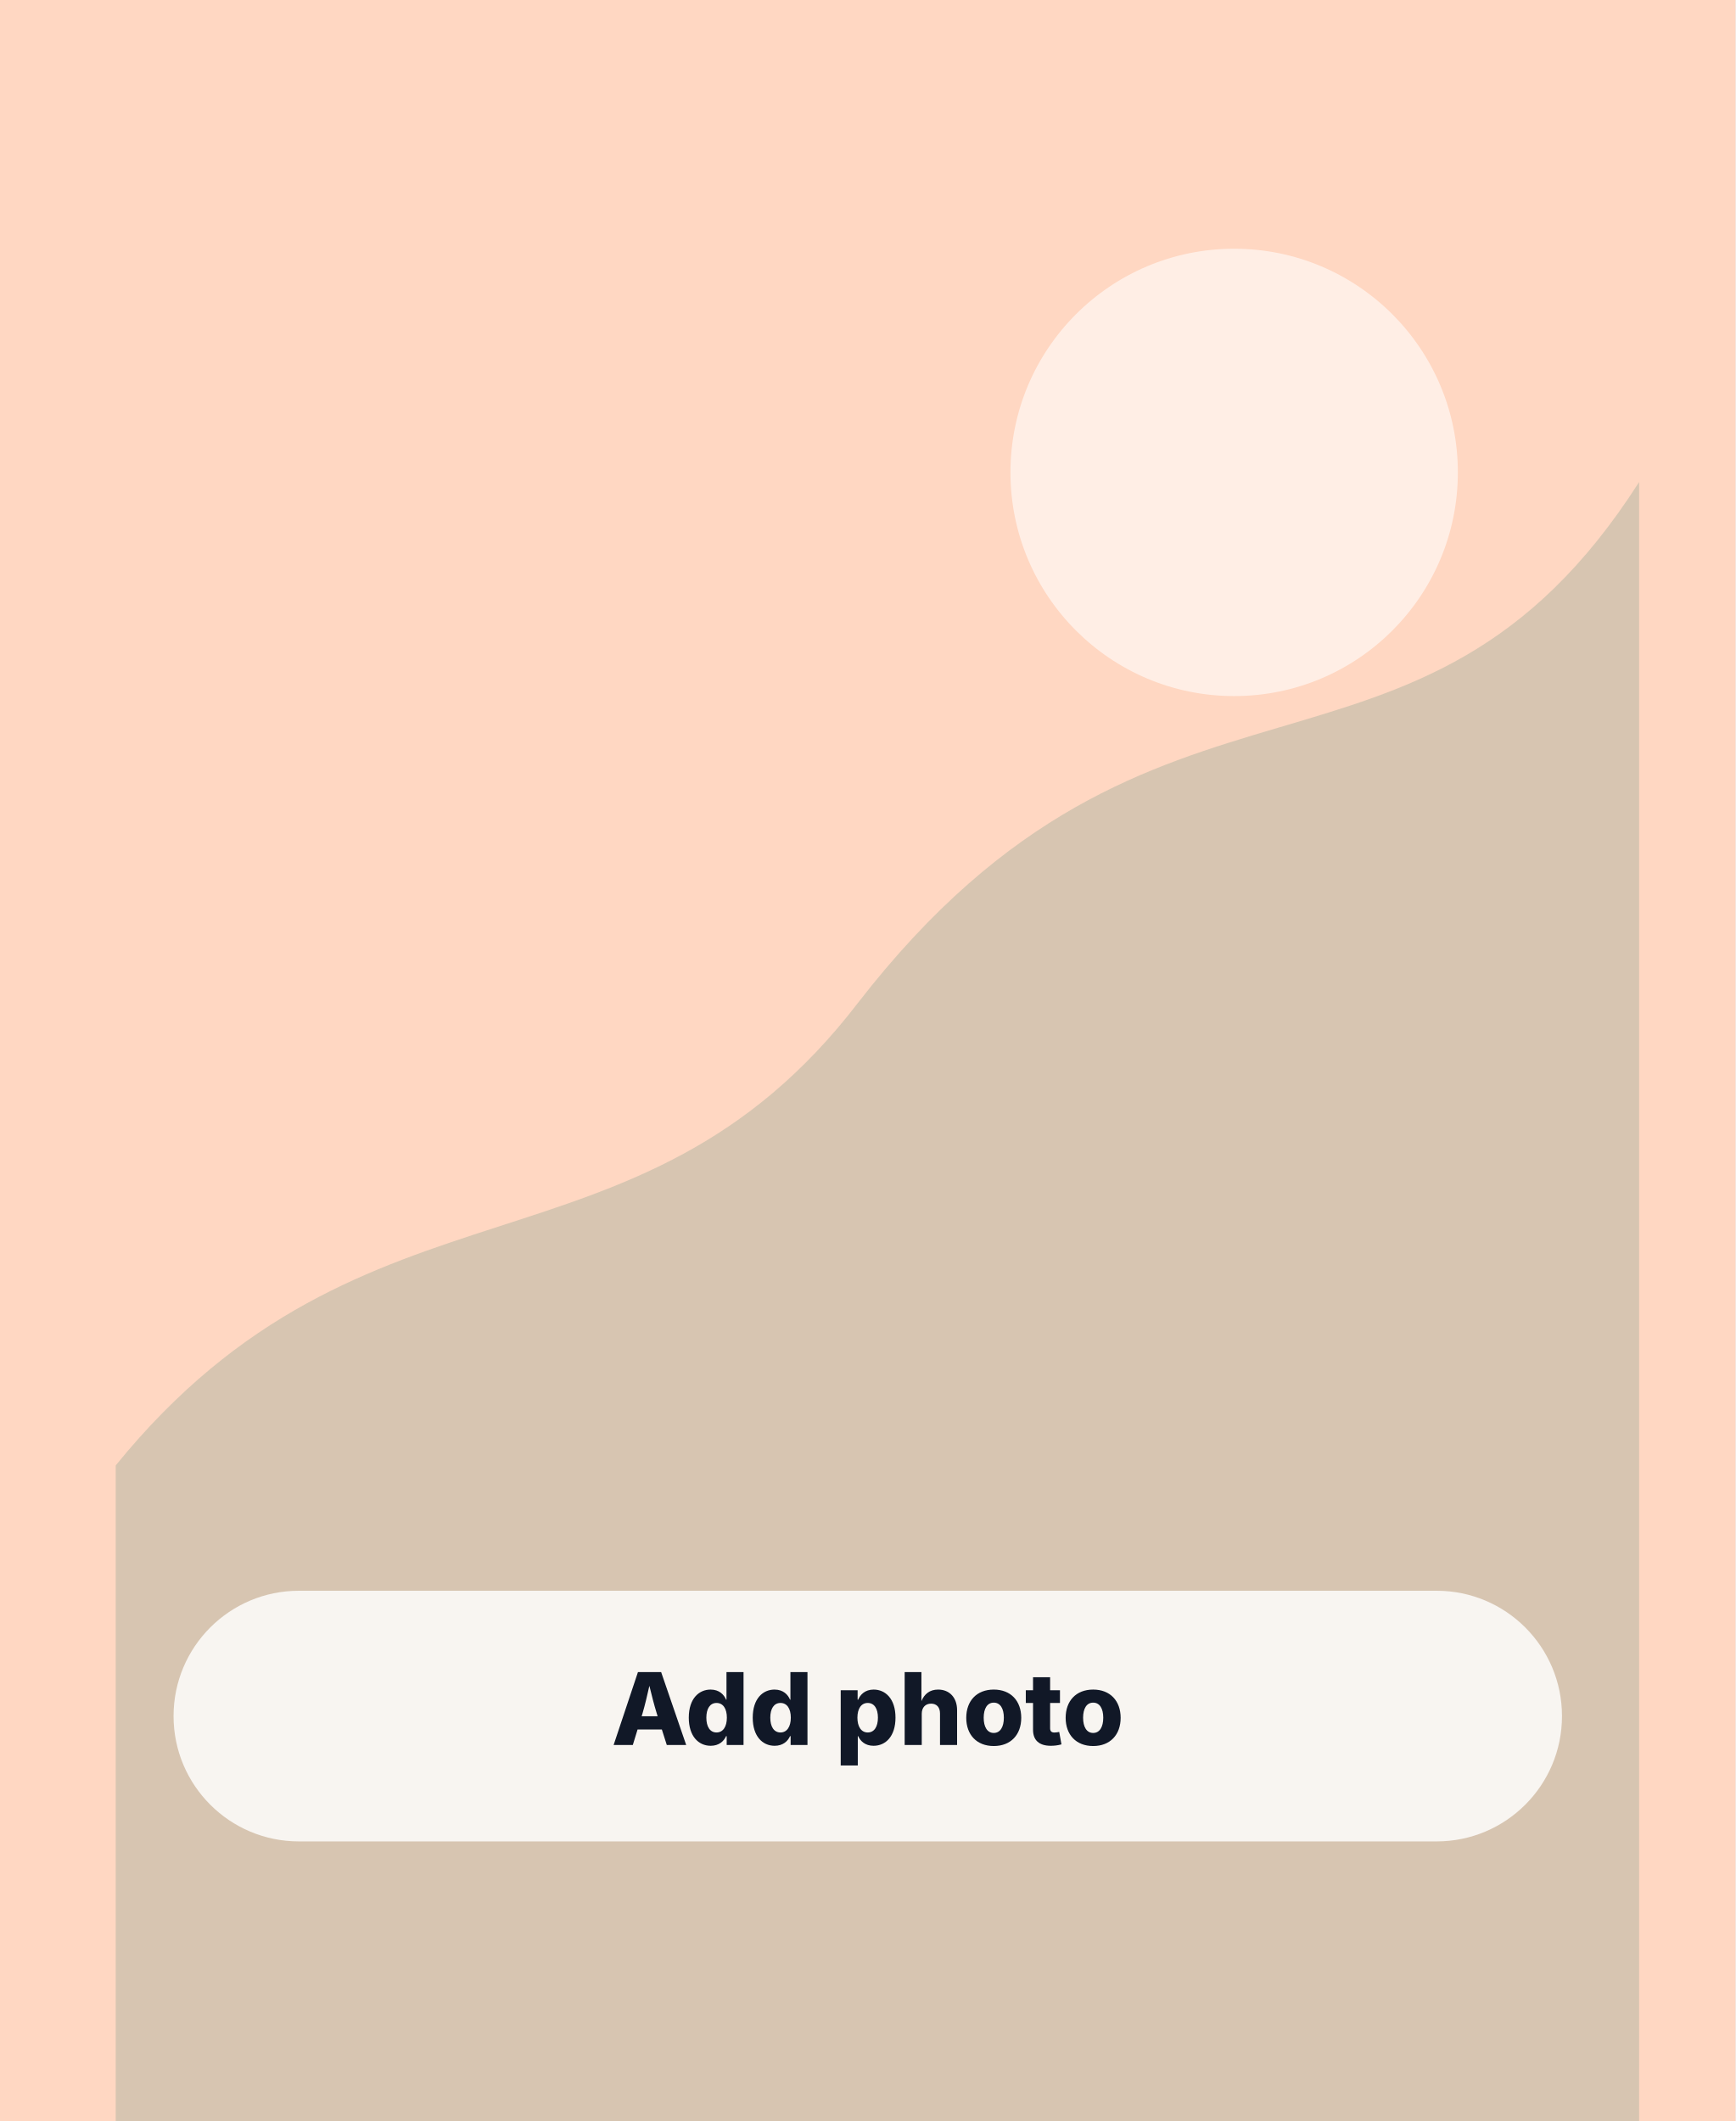
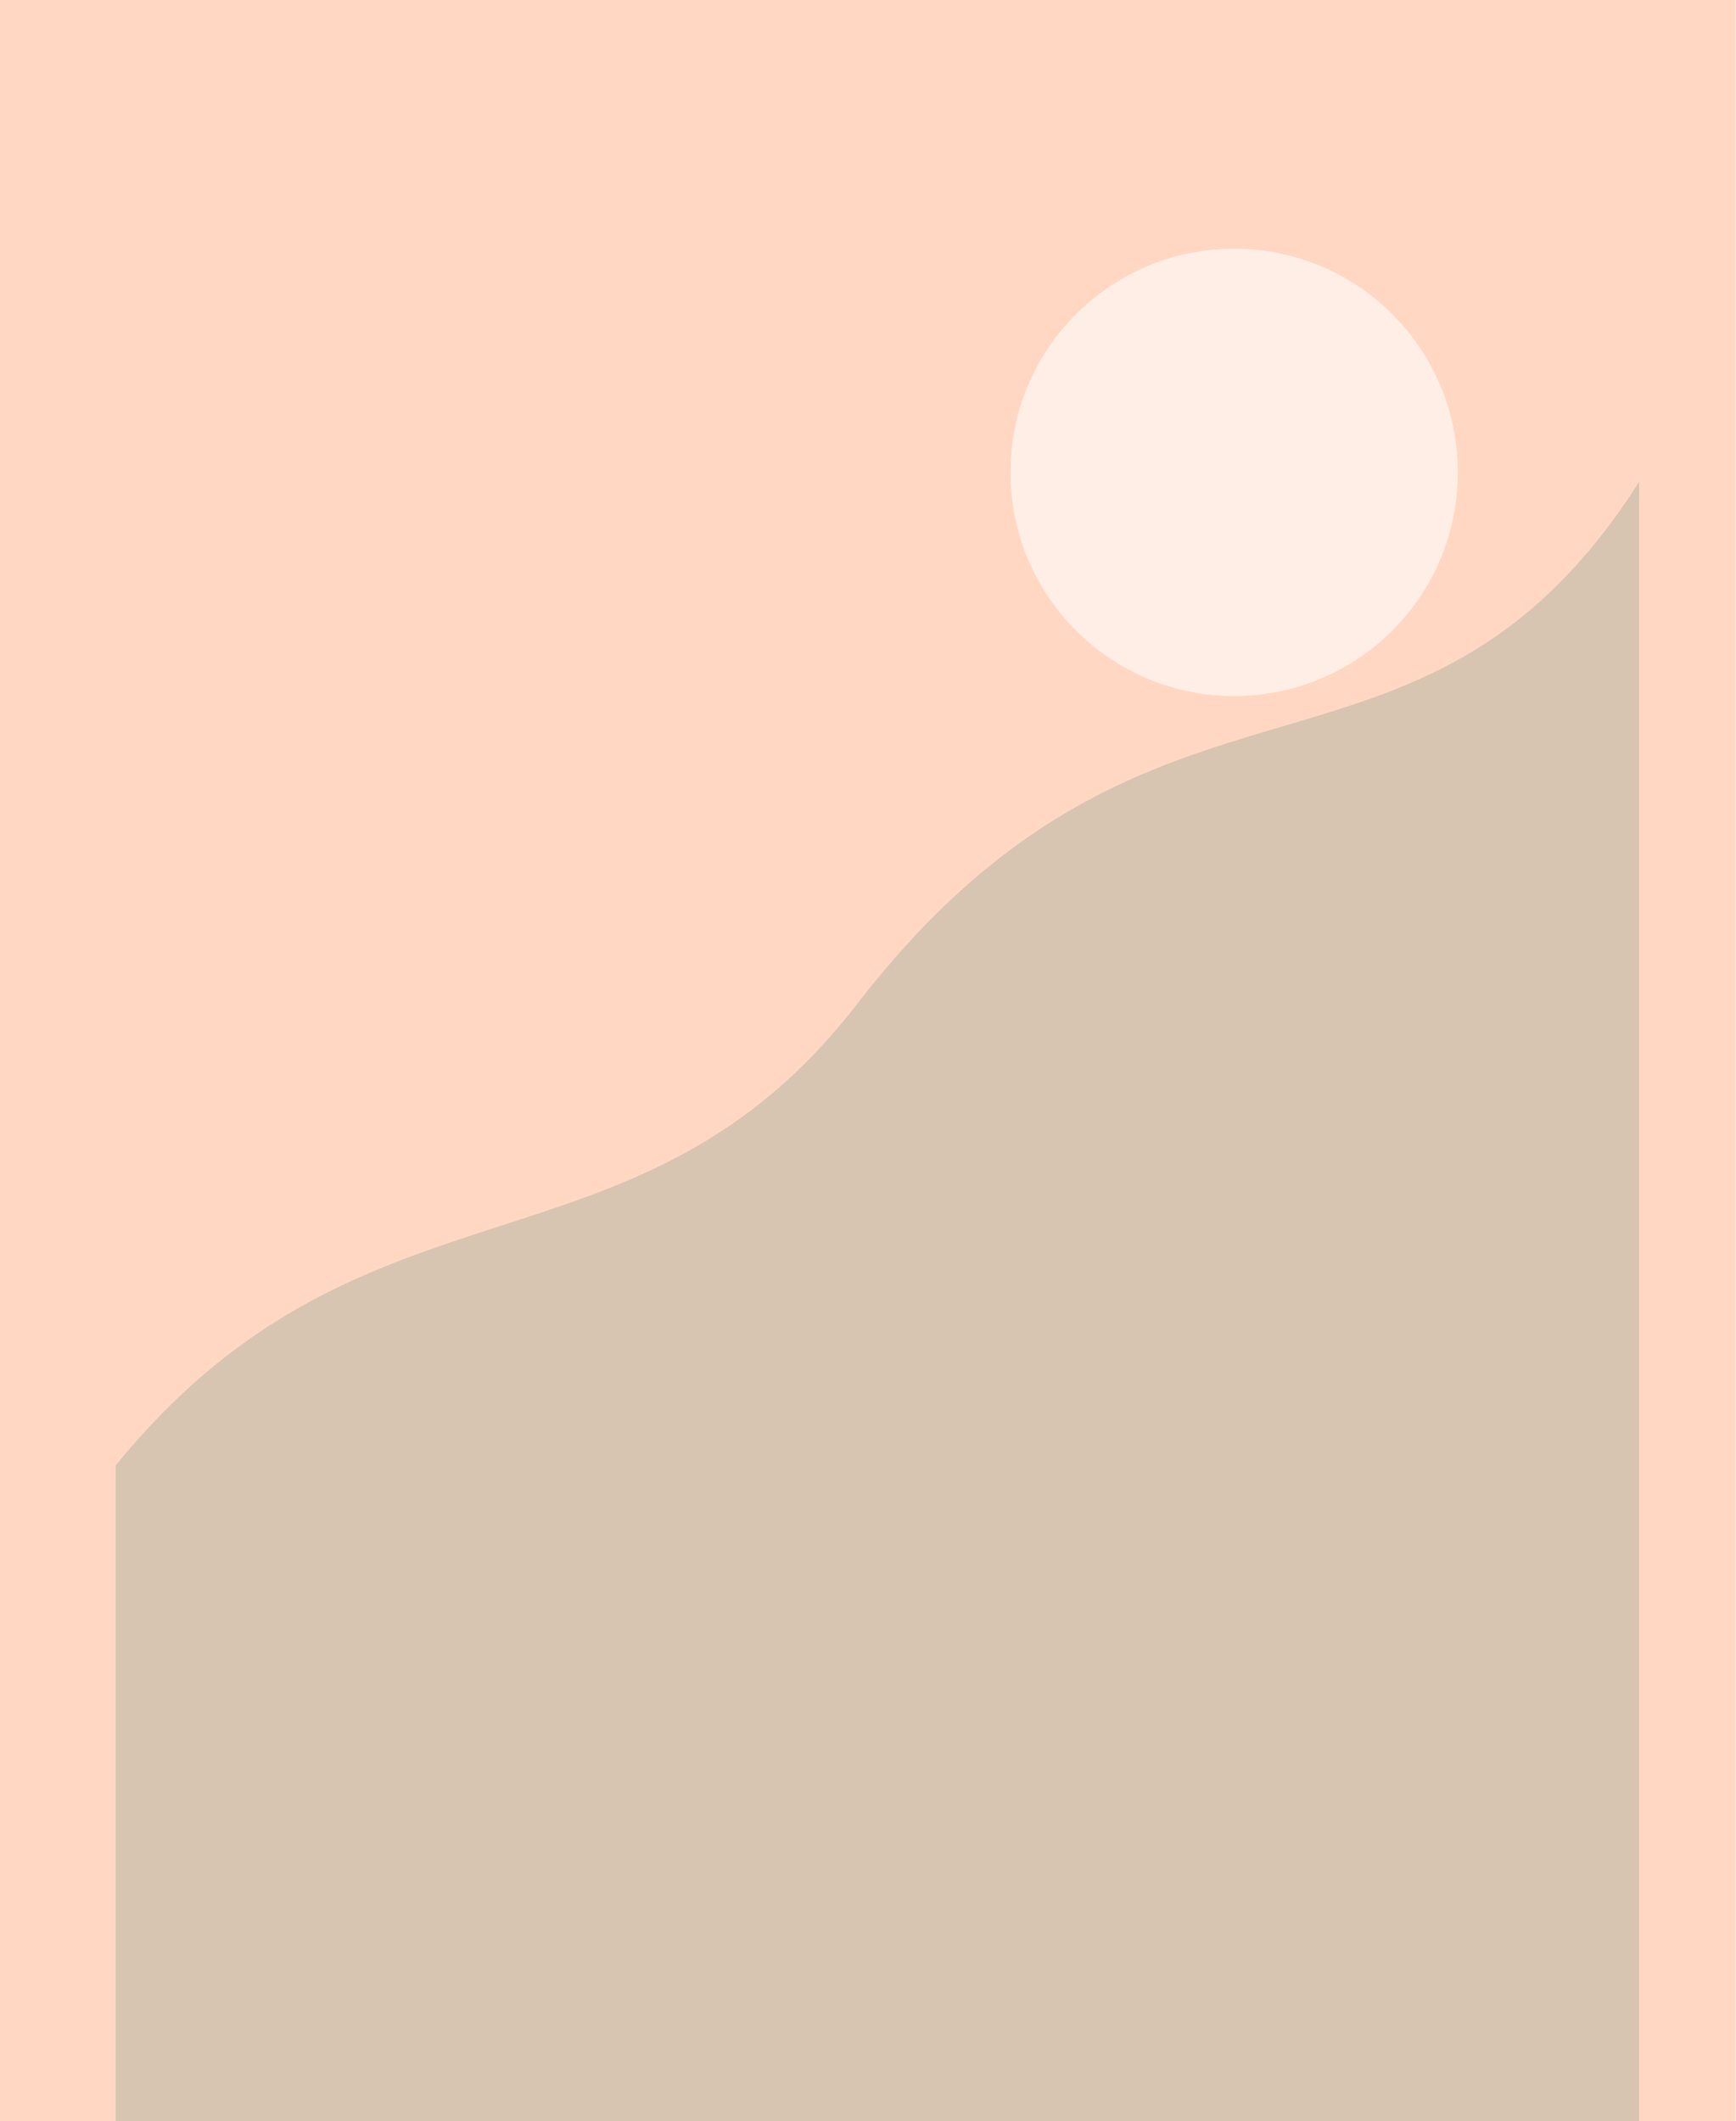
<svg xmlns="http://www.w3.org/2000/svg" viewBox="0 0 900 1100" role="img" aria-label="Self intro photo placeholder">
  <rect width="900" height="1100" fill="#FFD7C2" />
  <circle cx="640" cy="245" r="116" fill="#FFFFFF" opacity=".58" />
  <path d="M60 760 C190 600 330 670 445 520 C600 320 735 430 850 250 L850 1100 L60 1100 Z" fill="#006653" opacity=".16" />
-   <rect x="90" y="825" width="720" height="130" rx="65" fill="#FFFFFF" opacity=".82" />
-   <text x="450" y="905" text-anchor="middle" font-family="Inter, Arial, sans-serif" font-size="52" font-weight="800" fill="#111827">Add photo</text>
</svg>
